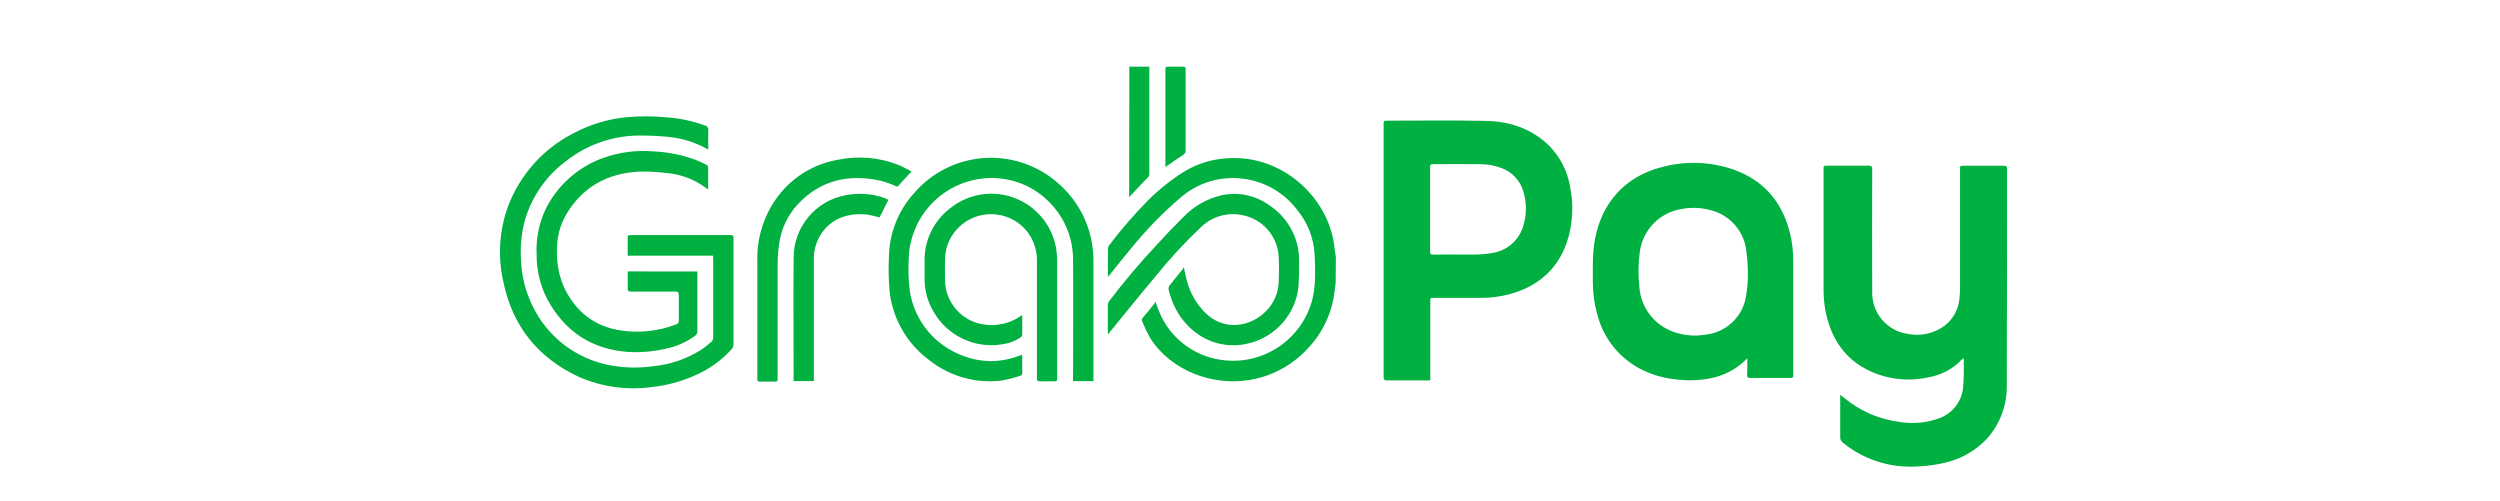
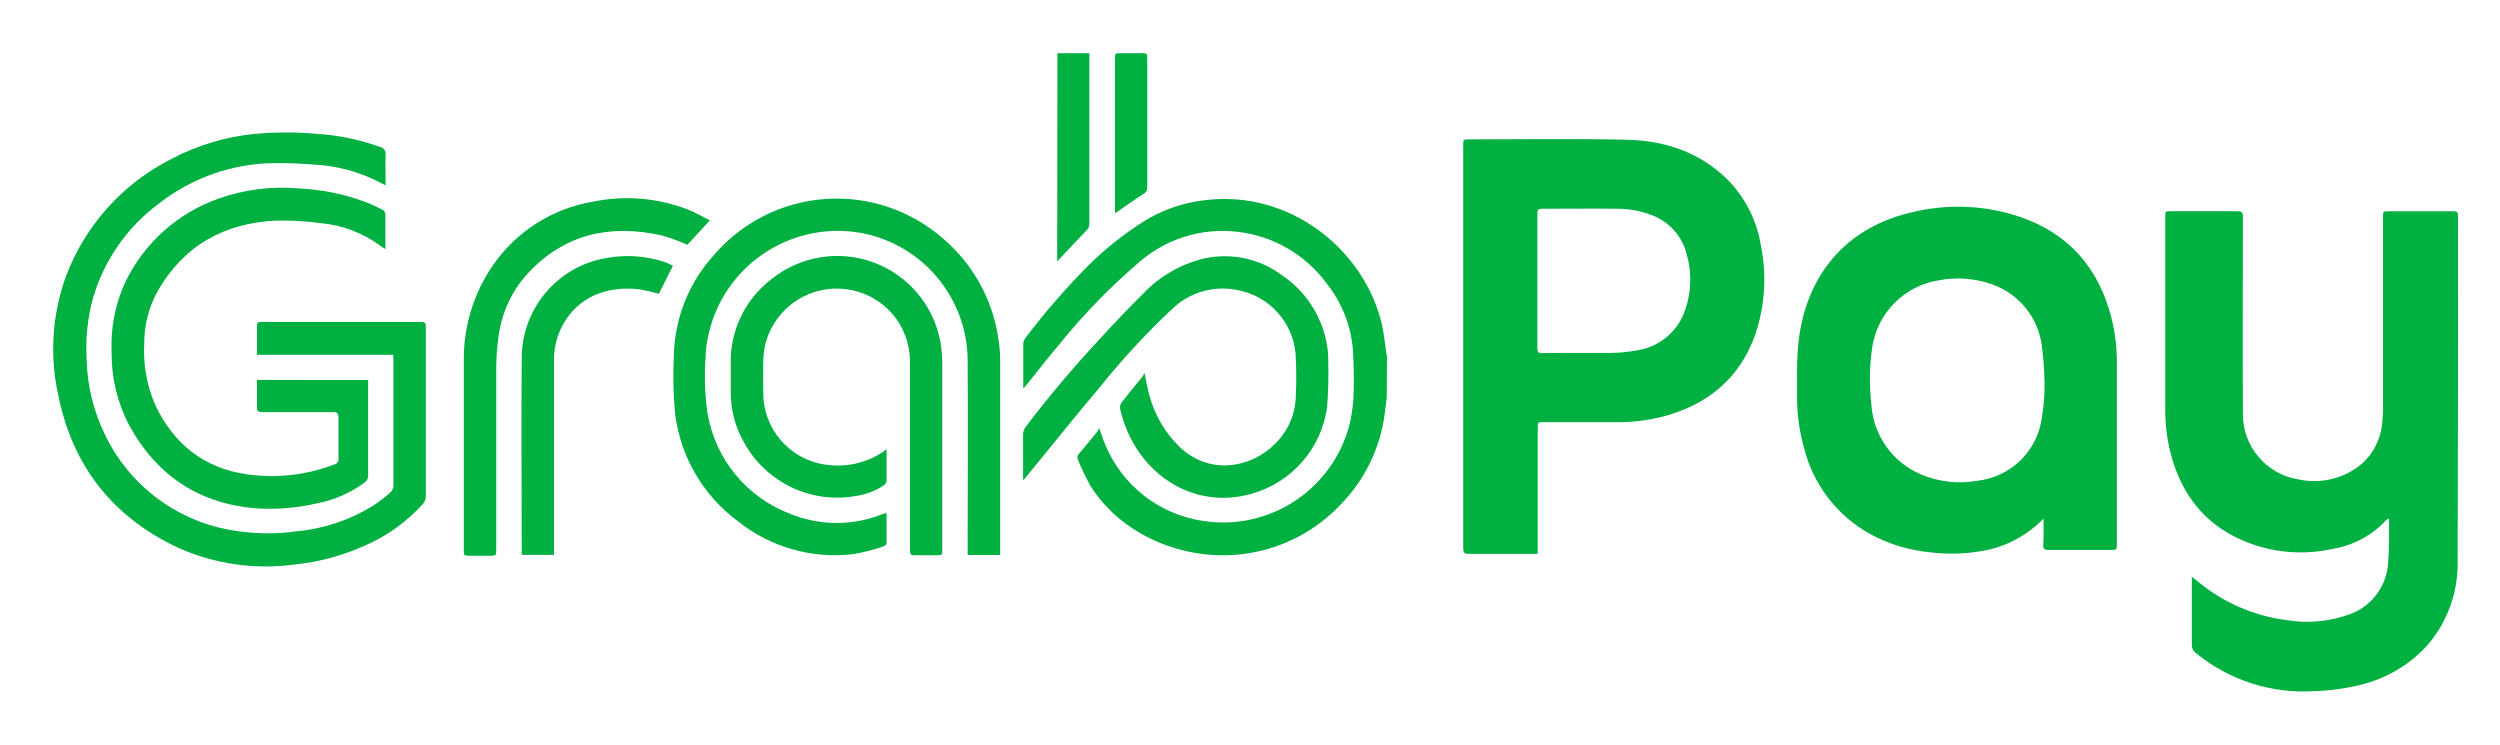
- <svg xmlns="http://www.w3.org/2000/svg" width="150" height="30" fill="none" viewBox="0 0 150 30" class="PaymentMethodLogo ProductHeroSection__CardIcon">
+ <svg xmlns="http://www.w3.org/2000/svg" width="94" height="28" fill="none" viewBox="28 2 94 28" class="PaymentMethodLogo ProductHeroSection__CardIcon">
  <path fill="#00B041" fill-rule="evenodd" d="M80.141 16.95l-.07.56a5.97 5.97 0 01-1.662 3.46 6.054 6.054 0 01-3.45 1.83c-2.17.363-4.679-.527-5.951-2.516a9.14 9.14 0 01-.475-.992.195.195 0 01.043-.238c.237-.273.458-.553.686-.83.026-.041.049-.084.069-.128.085.237.137.417.213.59a4.723 4.723 0 003.705 2.903 4.908 4.908 0 005.507-3.686 5.95 5.95 0 00.142-1.158c.019-.506 0-1.011-.024-1.517a4.575 4.575 0 00-.994-2.572 4.83 4.83 0 00-3.366-1.942 4.763 4.763 0 00-3.676 1.14 23.15 23.15 0 00-3 3.085c-.432.51-.843 1.04-1.263 1.56l-.1.108v-.135-1.533a.357.357 0 01.065-.209 27.056 27.056 0 012.373-2.739 12.37 12.37 0 012.082-1.661 5.507 5.507 0 012.27-.798c3.224-.424 6.032 1.856 6.691 4.652.079.325.105.662.157.995 0 .073.026.147.038.22l-.01 1.55zM42.782 15.34h-5.12v-.185-.814c0-.237 0-.237.238-.237h5.926c.143 0 .185.038.185.182v6.382a.434.434 0 01-.094.261 6.3 6.3 0 01-2.281 1.622c-.81.356-1.67.583-2.55.674a8.088 8.088 0 01-4.364-.618c-2.43-1.132-3.954-3.016-4.507-5.636a8.046 8.046 0 01.266-4.588 8.176 8.176 0 013.942-4.396 8.499 8.499 0 013.123-.949 12.742 12.742 0 012.426 0 8.434 8.434 0 012.316.487.264.264 0 01.212.301c-.017.373 0 .745 0 1.144-.152-.076-.28-.145-.41-.206a5.953 5.953 0 00-2.137-.565 17.643 17.643 0 00-1.623-.067 7.16 7.16 0 00-4.36 1.526 6.801 6.801 0 00-2.487 3.598 7.217 7.217 0 00-.224 2.29c.026.975.262 1.932.693 2.806a6.46 6.46 0 004.63 3.56c.852.163 1.723.184 2.58.064a6.603 6.603 0 002.849-.95c.236-.155.46-.328.671-.517a.363.363 0 00.112-.237v-4.766a1.71 1.71 0 00-.012-.166zM61.334 21.283v1.144c0 .043-.07.107-.123.121a7.504 7.504 0 01-1.146.29 5.848 5.848 0 01-4.308-1.23 5.933 5.933 0 01-2.373-4.051 14.953 14.953 0 01-.048-2.165 5.796 5.796 0 011.503-3.797 6.077 6.077 0 018.632-.615 6.086 6.086 0 012.064 3.729c.047.284.07.571.072.859v7.3h-1.223v-.237c0-2.373.017-4.723 0-7.085a4.904 4.904 0 00-4.016-4.789 4.983 4.983 0 00-5.75 3.923c-.055.26-.085.525-.09.79a9.845 9.845 0 00.076 2.082 4.923 4.923 0 003.123 3.774 4.609 4.609 0 003.418.019l.19-.062z" clip-rule="evenodd" />
  <path fill="#00B041" fill-rule="evenodd" d="M41.842 16.29v3.567a.308.308 0 01-.128.282 4.404 4.404 0 01-1.792.786c-.725.17-1.47.235-2.214.194-2.189-.154-3.805-1.217-4.854-3.133a5.753 5.753 0 01-.657-2.708 5.754 5.754 0 01.508-2.66 6.172 6.172 0 013.54-3.16 7.106 7.106 0 012.967-.374 8.244 8.244 0 012.509.503c.237.088.449.192.667.301a.203.203 0 01.102.14v1.339c-.067-.045-.114-.074-.16-.107a4.487 4.487 0 00-2.266-.87 11.295 11.295 0 00-1.661-.096c-1.96.086-3.489.93-4.479 2.658a4.034 4.034 0 00-.5 1.949 5.102 5.102 0 00.41 2.319c.688 1.46 1.82 2.373 3.423 2.61a6.557 6.557 0 003.322-.37.195.195 0 00.148-.216v-1.533c0-.161-.043-.218-.212-.216h-2.66c-.145 0-.197-.036-.192-.19v-1.02l4.179.004zM71.032 16.026c.069.32.114.59.19.854.195.72.577 1.375 1.106 1.899 1.137 1.123 2.734.81 3.622-.1a2.578 2.578 0 00.773-1.81 14.31 14.31 0 00-.011-1.595 2.682 2.682 0 00-2.087-2.348 2.75 2.75 0 00-2.575.712 28.34 28.34 0 00-2.677 2.896c-.964 1.141-1.899 2.311-2.848 3.47a.072.072 0 01-.057.033v-.128-1.583a.474.474 0 01.09-.266 42.139 42.139 0 012.803-3.323 45.1 45.1 0 011.645-1.72 4.664 4.664 0 012.28-1.301 3.606 3.606 0 012.92.634 3.965 3.965 0 011.685 2.596c.036.193.052.388.05.584.017.586.004 1.173-.04 1.758a3.927 3.927 0 01-2.849 3.278c-1.66.475-3.341-.192-4.319-1.702-.29-.459-.5-.964-.617-1.495a.325.325 0 01.055-.237c.256-.332.526-.653.79-.976.026-.042.05-.085.071-.13zM61.335 18.893v1.201a.257.257 0 01-.124.168 2.562 2.562 0 01-1.077.395 3.99 3.99 0 01-4.113-1.942 3.798 3.798 0 01-.546-1.984v-1.044a3.89 3.89 0 011.54-3.197 3.943 3.943 0 016.34 2.342c.049.273.074.55.073.826v7c0 .218 0 .218-.223.22h-.816c-.14 0-.174-.047-.174-.178V15.72a2.827 2.827 0 00-.475-1.678 2.772 2.772 0 00-4.958.876c-.05.216-.079.437-.082.66-.015.386 0 .77 0 1.158a2.717 2.717 0 002.351 2.736 3.085 3.085 0 002.12-.46l.164-.119zM54.69 10.287c-.31.335-.582.63-.846.919a6.849 6.849 0 00-.95-.35c-1.933-.438-3.659-.073-5.05 1.425a4.342 4.342 0 00-1.099 2.373c-.06.424-.09.851-.087 1.28v6.723c0 .238 0 .238-.238.238h-.833c-.116 0-.159-.038-.147-.15v-7.096a6.212 6.212 0 011.108-3.696A5.727 5.727 0 0150.31 9.58a6.337 6.337 0 013.56.301c.278.107.53.261.82.406z" clip-rule="evenodd" />
  <path fill="#00B041" fill-rule="evenodd" d="M53.303 11.989c-.185.37-.36.712-.529 1.056a6.683 6.683 0 00-.726-.166c-1.163-.138-2.288.237-2.893 1.348-.218.404-.33.856-.325 1.315v7.322h-1.213v-.171c0-2.405-.022-4.809 0-7.213a3.82 3.82 0 013.175-3.778 4.452 4.452 0 012.155.135c.124.038.238.102.356.152zM67.76 4h1.2v6.415a.325.325 0 01-.109.252c-.327.335-.645.676-.966 1.016-.04.042-.078.087-.135.152L67.76 4zM69.924 10.021V4.218c0-.218 0-.218.225-.218h.75c.238 0 .238 0 .238.237v4.787a.28.28 0 01-.152.273c-.311.197-.61.416-.916.625l-.145.1zM110.416 23.69l.225.176a6.49 6.49 0 003.323 1.448c.819.14 1.66.057 2.437-.237a2.192 2.192 0 001.396-1.977c.042-.475.026-.978.033-1.467a.908.908 0 00-.014-.138.322.322 0 00-.067.034 3.56 3.56 0 01-2.072 1.115 5.49 5.49 0 01-3.733-.506c-1.258-.669-1.984-1.754-2.333-3.111a6.522 6.522 0 01-.197-1.628v-7.246c0-.211 0-.211.216-.211h2.497c.168 0 .206.05.206.213 0 2.452-.016 4.906 0 7.358a2.48 2.48 0 002.103 2.515 2.78 2.78 0 002.281-.517 2.306 2.306 0 00.849-1.58c.029-.249.041-.498.036-.748v-7.018c0-.221 0-.221.221-.221h2.43c.126 0 .169.033.169.166 0 4.332 0 8.66-.015 12.992a4.678 4.678 0 01-1.165 3.19 4.953 4.953 0 01-2.501 1.46c-.574.14-1.161.22-1.752.237a6.384 6.384 0 01-4.41-1.424.383.383 0 01-.166-.344v-2.4c-.007-.017-.002-.054.003-.13zM85.818 22.825H83.223c-.172 0-.206-.053-.206-.212V7.455c0-.214 0-.214.214-.214 1.987 0 3.973-.033 5.957.014 1.424.034 2.748.475 3.797 1.526a4.557 4.557 0 011.21 2.374 6.47 6.47 0 01-.191 3.408c-.584 1.661-1.795 2.658-3.482 3.102a6.815 6.815 0 01-1.74.209h-2.75c-.214 0-.214 0-.214.216v4.735zm1.595-7.555h1.158c.33-.004.66-.036.985-.097a2.264 2.264 0 001.816-1.548 3.46 3.46 0 00.035-2.114 2.108 2.108 0 00-1.307-1.424 3.542 3.542 0 00-1.29-.238c-.949-.011-1.898 0-2.847 0-.121 0-.157.045-.157.164v5.089c0 .137.045.178.178.175.482-.012.957-.007 1.429-.007zM104.838 21.498a4.181 4.181 0 01-2.288 1.215 6.54 6.54 0 01-1.96.055 5.905 5.905 0 01-2.26-.681 5.117 5.117 0 01-2.501-3.254 7.043 7.043 0 01-.259-1.913c0-.625-.016-1.254.036-1.875.204-2.414 1.569-4.422 4.23-5.05a7.291 7.291 0 014.143.168c1.828.636 2.943 1.936 3.413 3.797a6.76 6.76 0 01.202 1.676v6.804c0 .237 0 .237-.238.237h-2.335c-.142 0-.202-.03-.195-.19.022-.33.012-.66.012-.99zm.036-5.153c-.009-.46-.044-.92-.105-1.376a2.828 2.828 0 00-1.872-2.279 3.843 3.843 0 00-2.039-.144 3.006 3.006 0 00-2.464 2.518 8.455 8.455 0 00-.03 2.162 3.062 3.062 0 001.834 2.599 3.743 3.743 0 002.15.251 2.749 2.749 0 002.362-2.046c.12-.553.175-1.119.164-1.685z" clip-rule="evenodd" />
</svg>
